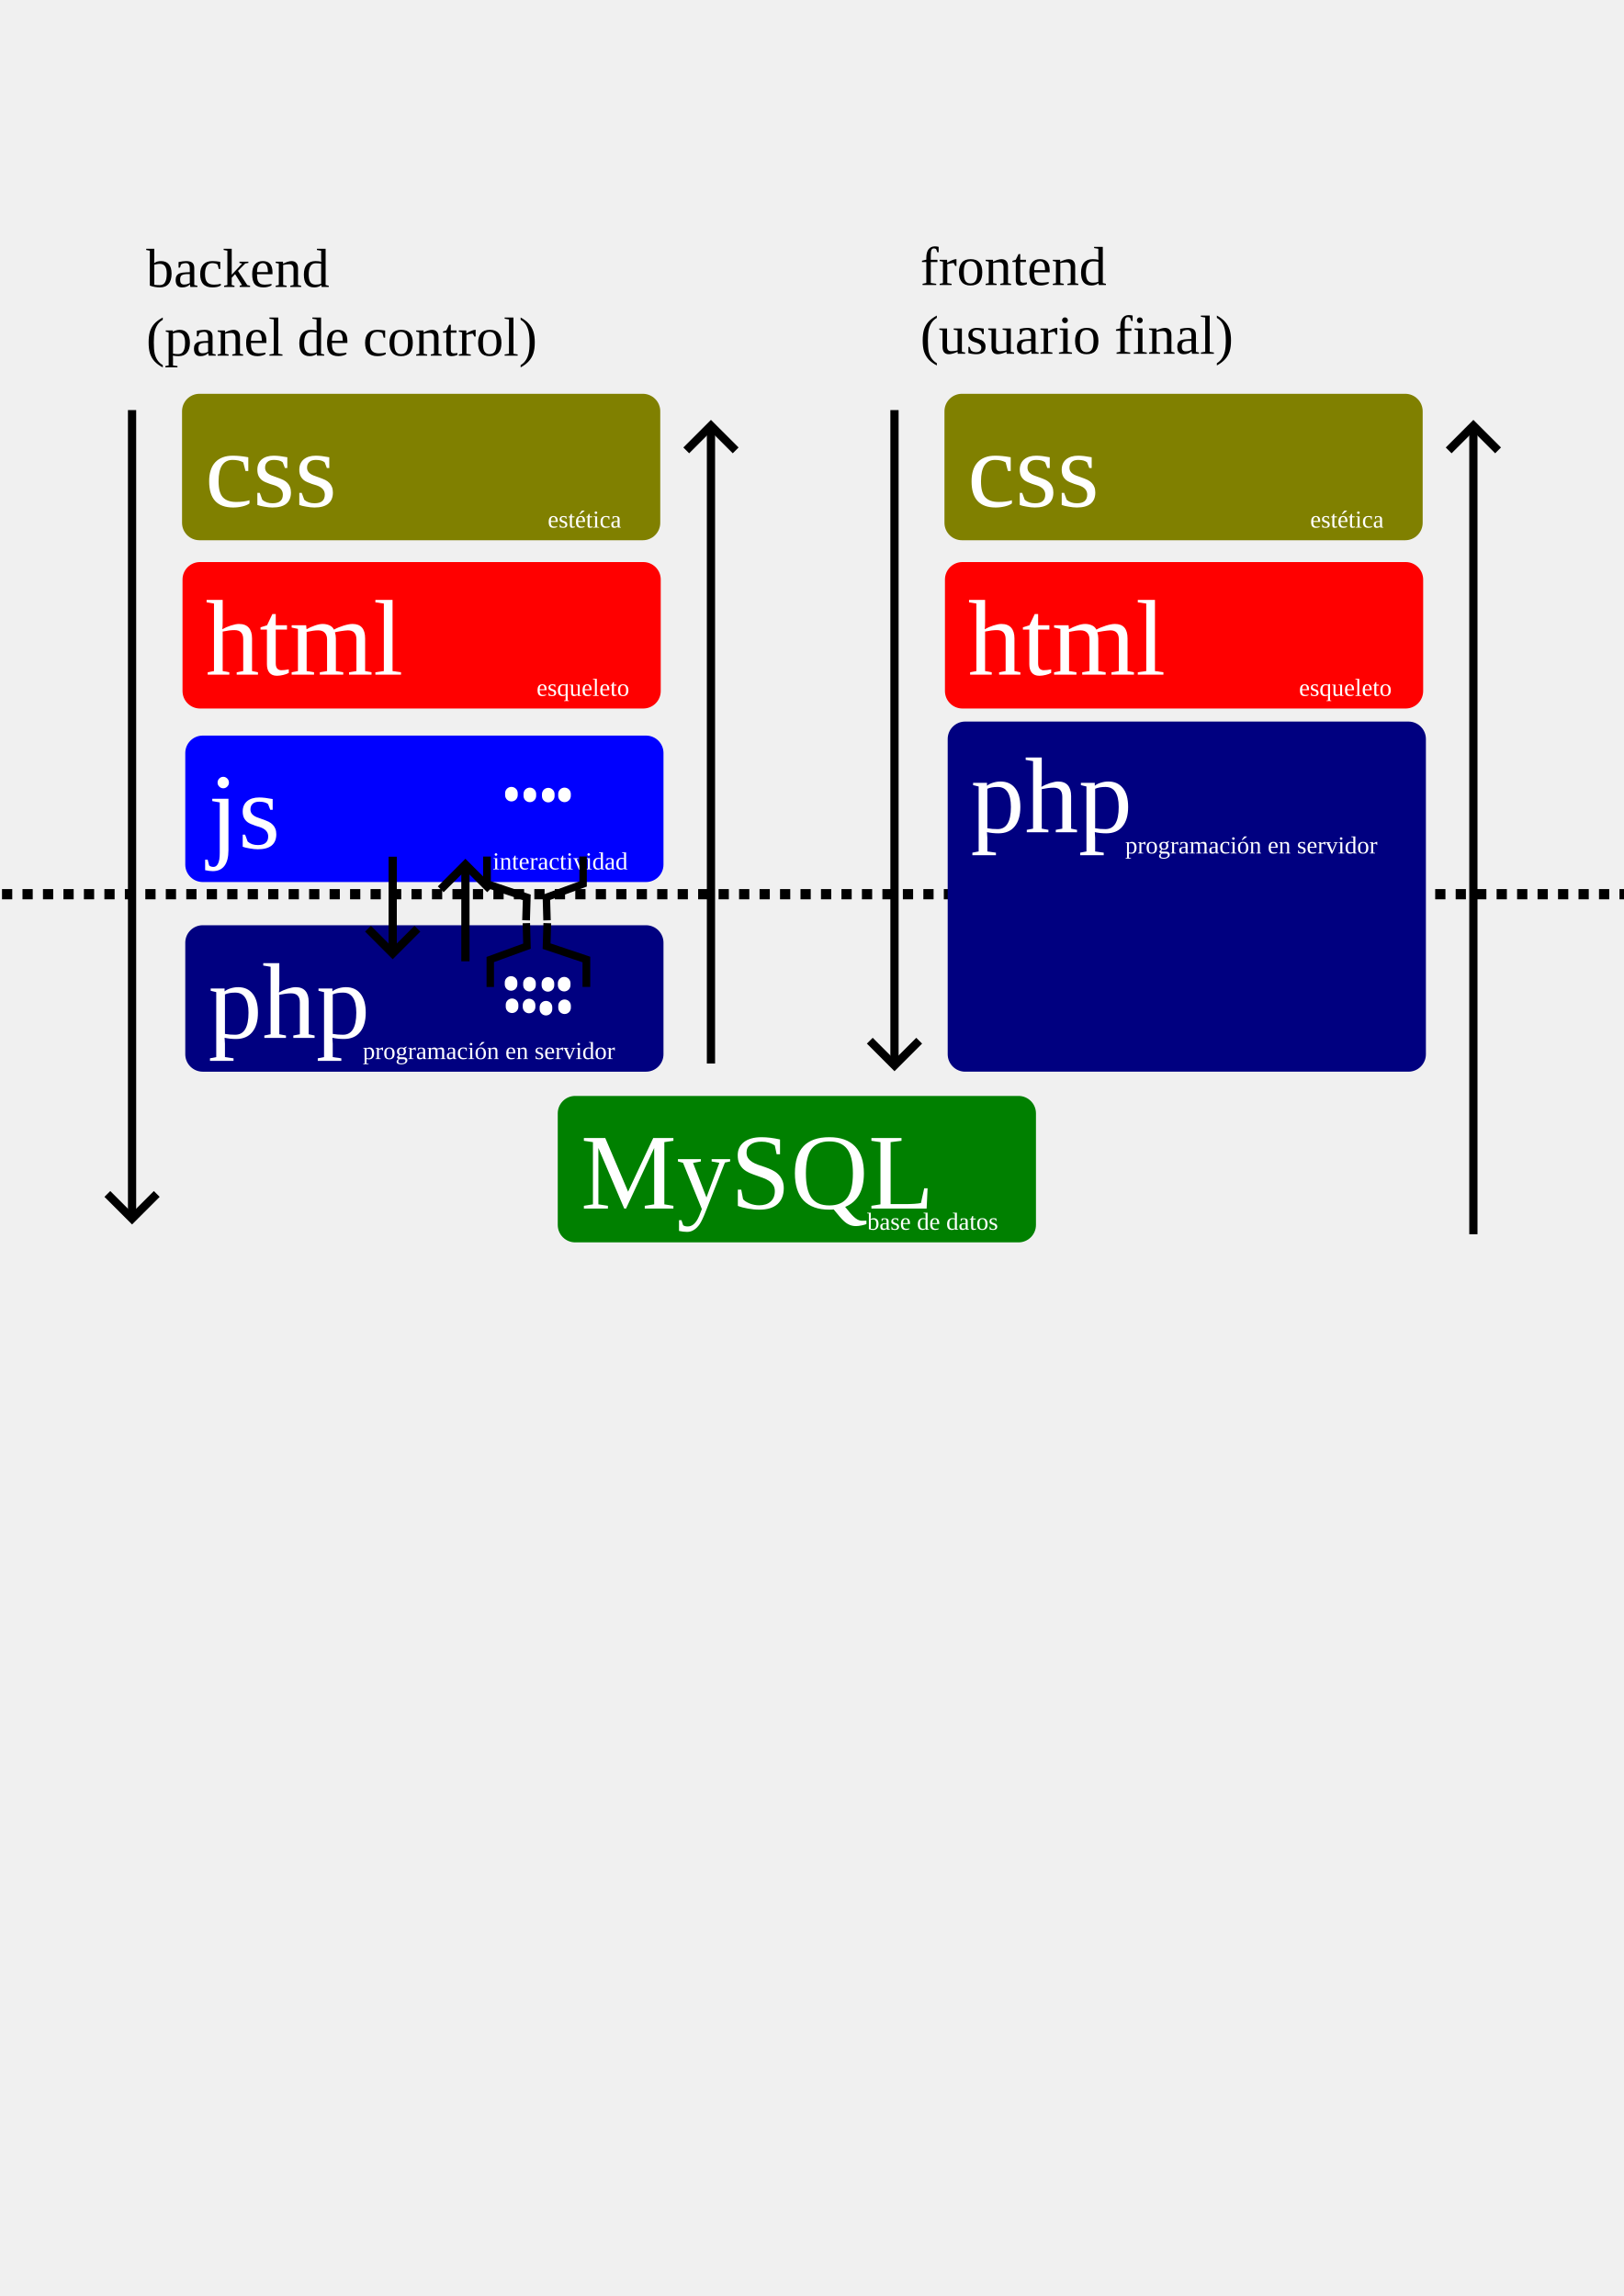
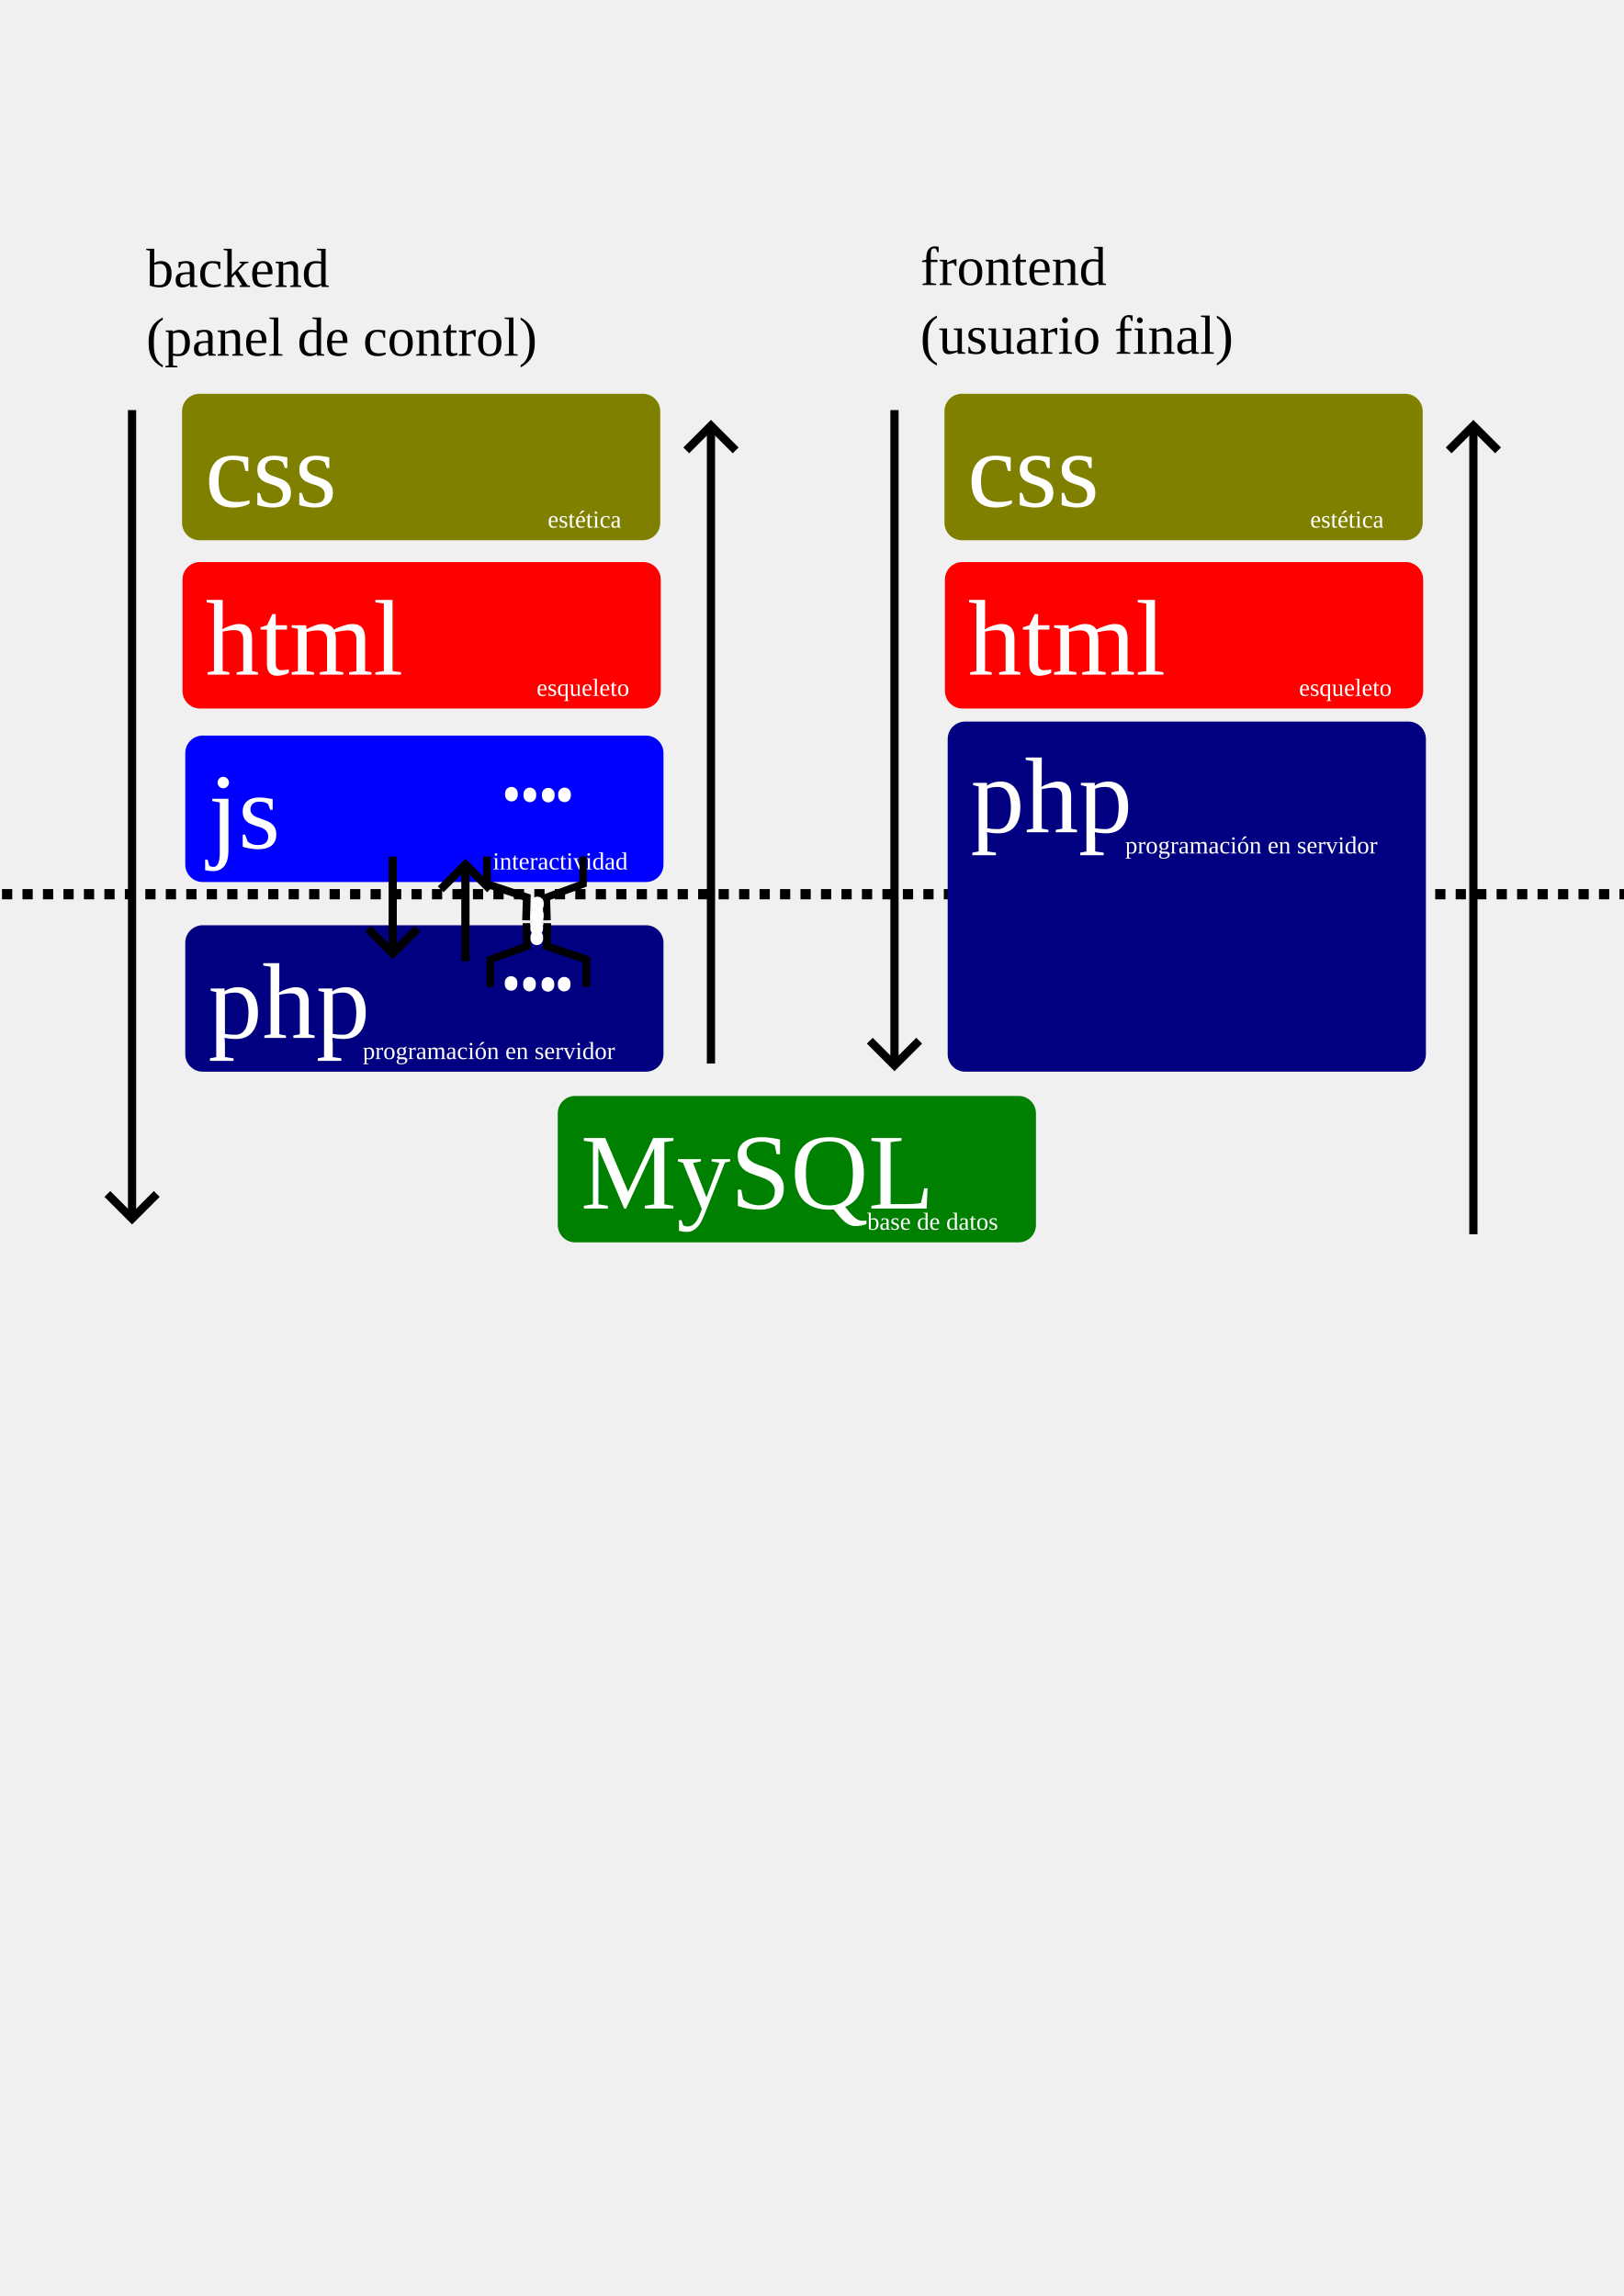
<svg xmlns="http://www.w3.org/2000/svg" width="210mm" height="297mm" viewBox="0 0 210 297" version="1.1" id="svg5">
  <defs id="defs2">
    <marker style="overflow:visible" id="Arrow1" refX="0" refY="0" orient="auto-start-reverse" markerWidth="4.061" markerHeight="6.707" viewBox="0 0 4.061 6.707" preserveAspectRatio="xMidYMid">
      <path style="fill:none;stroke:context-stroke;stroke-width:1;stroke-linecap:butt" d="M 3,-3 0,0 3,3" id="path5057" transform="rotate(180,0.125,0)" />
    </marker>
    <marker style="overflow:visible" id="Arrow1-6" refX="0" refY="0" orient="auto-start-reverse" markerWidth="4.061" markerHeight="6.707" viewBox="0 0 4.061 6.707" preserveAspectRatio="xMidYMid">
      <path style="fill:none;stroke:context-stroke;stroke-width:1;stroke-linecap:butt" d="M 3,-3 0,0 3,3" id="path5057-8" transform="rotate(180,0.125,0)" />
    </marker>
    <marker style="overflow:visible" id="Arrow1-6-3" refX="0" refY="0" orient="auto-start-reverse" markerWidth="4.061" markerHeight="6.707" viewBox="0 0 4.061 6.707" preserveAspectRatio="xMidYMid">
      <path style="fill:none;stroke:context-stroke;stroke-width:1;stroke-linecap:butt" d="M 3,-3 0,0 3,3" id="path5057-8-2" transform="rotate(180,0.125,0)" />
    </marker>
  </defs>
  <g id="layer1">
    <rect style="fill:#ff0000;stroke-width:0.265" id="rect171" width="61.849" height="18.944" x="23.607" y="72.705" ry="2.258" />
    <text xml:space="preserve" style="font-size:13.941px;fill:#ffffff;stroke-width:1.162" x="26.581" y="87.276" id="text279">
      <tspan id="tspan277" style="fill:#ffffff;stroke-width:1.162" x="26.581" y="87.276">html</tspan>
    </text>
    <text xml:space="preserve" style="font-size:3.175px;fill:#ffffff;stroke-width:0.265" x="69.398" y="90.018" id="text493">
      <tspan id="tspan491" style="fill:#ffffff;stroke-width:0.265" x="69.398" y="90.018">esqueleto</tspan>
    </text>
    <rect style="fill:#808000;stroke-width:0.265" id="rect171-8" width="61.849" height="18.944" x="23.544" y="50.939" ry="2.258" />
    <text xml:space="preserve" style="font-size:13.941px;fill:#ffffff;stroke-width:1.162" x="26.518" y="65.51" id="text279-5">
      <tspan id="tspan277-3" style="fill:#ffffff;stroke-width:1.162" x="26.518" y="65.51">css</tspan>
    </text>
    <text xml:space="preserve" style="font-size:3.175px;fill:#ffffff;stroke-width:0.265" x="70.841" y="68.252" id="text493-0">
      <tspan id="tspan491-8" style="fill:#ffffff;stroke-width:0.265" x="70.841" y="68.252">estética</tspan>
    </text>
    <rect style="fill:#0000ff;stroke-width:0.265" id="rect587" width="61.849" height="18.944" x="23.962" y="95.151" ry="2.258" />
    <text xml:space="preserve" style="font-size:13.941px;fill:#ffffff;stroke-width:1.162" x="26.936" y="109.722" id="text591">
      <tspan id="tspan589" style="fill:#ffffff;stroke-width:1.162" x="26.936" y="109.722">js</tspan>
    </text>
    <text xml:space="preserve" style="font-size:3.175px;fill:#ffffff;stroke-width:0.265" x="63.731" y="112.464" id="text595">
      <tspan id="tspan593" style="fill:#ffffff;stroke-width:0.265" x="63.731" y="112.464">interactividad</tspan>
    </text>
    <path style="fill:#ffffff;stroke:#000000;stroke-width:1.324;stroke-dasharray:1.324, 1.324;stroke-dashoffset:0;stroke-opacity:1" d="M -26.22,115.669 H 232.969" id="path753" />
    <text xml:space="preserve" style="font-size:3.175px;fill:#ffffff;stroke:#000000;stroke-width:1.065;stroke-dasharray:1.065, 1.065;stroke-dashoffset:0;stroke-opacity:1" x="-26.345" y="112.407" id="text1486">
      <tspan id="tspan1484" style="fill:#000000;stroke:none;stroke-width:1.065" x="-26.345" y="112.407">cliente</tspan>
    </text>
    <text xml:space="preserve" style="font-size:3.175px;fill:#ffffff;stroke:#000000;stroke-width:1.065;stroke-dasharray:1.065, 1.065;stroke-dashoffset:0;stroke-opacity:1" x="-26.471" y="122.193" id="text1550">
      <tspan id="tspan1548" style="fill:#000000;stroke:none;stroke-width:1.065" x="-26.471" y="122.193">servidor</tspan>
    </text>
    <rect style="fill:#000080;stroke-width:0.265" id="rect1552" width="61.849" height="18.944" x="23.962" y="119.684" ry="2.258" />
    <text xml:space="preserve" style="font-size:13.941px;fill:#ffffff;stroke-width:1.162" x="26.936" y="134.254" id="text1556">
      <tspan id="tspan1554" style="fill:#ffffff;stroke-width:1.162" x="26.936" y="134.254">php</tspan>
    </text>
    <text xml:space="preserve" style="font-size:3.175px;fill:#ffffff;stroke-width:0.265" x="46.92" y="136.996" id="text1560">
      <tspan id="tspan1558" style="fill:#ffffff;stroke-width:0.265" x="46.92" y="136.996">programación en servidor</tspan>
    </text>
    <rect style="fill:#008000;stroke-width:0.265" id="rect1562" width="61.849" height="18.944" x="72.136" y="141.764" ry="2.258" />
    <text xml:space="preserve" style="font-size:13.941px;fill:#ffffff;stroke-width:1.162" x="75.11" y="156.334" id="text1566">
      <tspan id="tspan1564" style="fill:#ffffff;stroke-width:1.162" x="75.11" y="156.334">MySQL</tspan>
    </text>
    <text xml:space="preserve" style="font-size:3.175px;fill:#ffffff;stroke-width:0.265" x="112.156" y="159.076" id="text1570">
      <tspan id="tspan1568" style="fill:#ffffff;stroke-width:0.265" x="112.156" y="159.076">base de datos</tspan>
    </text>
    <path style="fill:#008000;stroke:#000000;stroke-width:1.065;stroke-dasharray:none;stroke-dashoffset:0;stroke-opacity:1;marker-end:url(#Arrow1)" d="M 17.08,53.048 V 157.371" id="path3180" />
    <path style="fill:#008000;stroke:#000000;stroke-width:1.065;stroke-dasharray:none;stroke-dashoffset:0;stroke-opacity:1;marker-end:url(#Arrow1-6)" d="m 91.951,137.575 0,-82.243" id="path3180-7" />
    <path style="fill:#008000;stroke:#000000;stroke-width:1.065;stroke-dasharray:none;stroke-dashoffset:0;stroke-opacity:1;marker-end:url(#Arrow1-6)" d="M 60.193,124.348 V 112.106" id="path3467" />
    <path style="fill:#008000;stroke:#000000;stroke-width:1.065;stroke-dasharray:none;stroke-dashoffset:0;stroke-opacity:1;marker-end:url(#Arrow1-6-3)" d="m 50.79,110.821 v 12.242" id="path3467-0" />
    <rect style="fill:#ff0000;stroke-width:0.265" id="rect204" width="61.849" height="18.944" x="122.214" y="72.705" ry="2.258" />
    <text xml:space="preserve" style="font-size:13.941px;fill:#ffffff;stroke-width:1.162" x="125.188" y="87.276" id="text208">
      <tspan id="tspan206" style="fill:#ffffff;stroke-width:1.162" x="125.188" y="87.276">html</tspan>
    </text>
    <text xml:space="preserve" style="font-size:3.175px;fill:#ffffff;stroke-width:0.265" x="168.005" y="90.018" id="text212">
      <tspan id="tspan210" style="fill:#ffffff;stroke-width:0.265" x="168.005" y="90.018">esqueleto</tspan>
    </text>
    <rect style="fill:#808000;stroke-width:0.265" id="rect214" width="61.849" height="18.944" x="122.151" y="50.939" ry="2.258" />
    <text xml:space="preserve" style="font-size:13.941px;fill:#ffffff;stroke-width:1.162" x="125.125" y="65.51" id="text218">
      <tspan id="tspan216" style="fill:#ffffff;stroke-width:1.162" x="125.125" y="65.51">css</tspan>
    </text>
    <text xml:space="preserve" style="font-size:3.175px;fill:#ffffff;stroke-width:0.265" x="169.448" y="68.252" id="text222">
      <tspan id="tspan220" style="fill:#ffffff;stroke-width:0.265" x="169.448" y="68.252">estética</tspan>
    </text>
    <rect style="fill:#000080;stroke-width:0.265" id="rect234" width="61.849" height="45.289" x="122.569" y="93.338" ry="2.258" />
    <text xml:space="preserve" style="font-size:13.941px;fill:#ffffff;stroke-width:1.162" x="125.543" y="107.658" id="text238">
      <tspan id="tspan236" style="fill:#ffffff;stroke-width:1.162" x="125.543" y="107.658">php</tspan>
    </text>
    <text xml:space="preserve" style="font-size:3.175px;fill:#ffffff;stroke-width:0.265" x="145.527" y="110.4" id="text242">
      <tspan id="tspan240" style="fill:#ffffff;stroke-width:0.265" x="145.527" y="110.4">programación en servidor</tspan>
    </text>
    <path style="fill:#008000;stroke:#000000;stroke-width:1.065;stroke-dasharray:none;stroke-dashoffset:0;stroke-opacity:1;marker-end:url(#Arrow1)" d="m 115.687,53.048 0,84.501" id="path254" />
    <path style="fill:#008000;stroke:#000000;stroke-width:1.065;stroke-dasharray:none;stroke-dashoffset:0;stroke-opacity:1;marker-end:url(#Arrow1-6)" d="M 190.558,159.655 V 55.332" id="path256" />
    <text xml:space="preserve" style="font-size:7.113px;fill:#000000;stroke-width:12.692" x="18.912" y="37.117" id="text565">
      <tspan id="tspan563" style="stroke-width:12.692" x="18.912" y="37.117">backend</tspan>
      <tspan style="stroke-width:12.692" x="18.912" y="46.008" id="tspan567">(panel de control)</tspan>
    </text>
    <text xml:space="preserve" style="font-size:7.113px;fill:#000000;stroke-width:12.692" x="119.024" y="36.866" id="text573">
      <tspan id="tspan569" style="stroke-width:12.692" x="119.024" y="36.866">frontend</tspan>
      <tspan style="stroke-width:12.692" x="119.024" y="45.757" id="tspan571">(usuario final)</tspan>
    </text>
    <rect style="fill:#ffffff;stroke-width:5.665" id="rect816" width="1.631" height="1.882" x="65.283" y="126.272" ry="0.815" />
    <rect style="fill:#ffffff;stroke-width:5.665" id="rect818" width="1.631" height="1.882" x="67.667" y="126.366" ry="0.815" />
    <rect style="fill:#ffffff;stroke-width:5.665" id="rect820" width="1.631" height="1.882" x="70.051" y="126.397" ry="0.815" />
    <rect style="fill:#ffffff;stroke-width:5.665" id="rect822" width="1.631" height="1.882" x="72.152" y="126.366" ry="0.815" />
    <rect style="fill:#ffffff;stroke-width:5.665" id="rect824" width="1.631" height="1.882" x="65.328" y="101.788" ry="0.815" />
    <rect style="fill:#ffffff;stroke-width:5.665" id="rect826" width="1.631" height="1.882" x="67.711" y="101.882" ry="0.815" />
    <rect style="fill:#ffffff;stroke-width:5.665" id="rect828" width="1.631" height="1.882" x="70.095" y="101.913" ry="0.815" />
    <rect style="fill:#ffffff;stroke-width:5.665" id="rect830" width="1.631" height="1.882" x="72.196" y="101.882" ry="0.815" />
    <path style="fill:none;stroke:#000000;stroke-width:1;stroke-dasharray:none;stroke-opacity:1" d="m 62.984,110.798 v 3.548 l 5.145,1.73 -0.089,2.972" id="path886" />
    <path style="fill:none;stroke:#000000;stroke-width:0.961;stroke-dasharray:none;stroke-opacity:1" d="m 75.415,110.796 v 3.55 l -4.749,1.731 0.082,2.974" id="path1601" />
    <path style="fill:none;stroke:#000000;stroke-width:1;stroke-dasharray:none;stroke-opacity:1" d="m 75.839,127.666 v -3.548 l -5.145,-1.73 0.089,-2.972" id="path1613" />
    <path style="fill:none;stroke:#000000;stroke-width:0.961;stroke-dasharray:none;stroke-opacity:1" d="m 63.408,127.669 v -3.55 l 4.749,-1.731 -0.082,-2.974" id="path1615" />
-     <rect style="fill:#ffffff;stroke-width:5.665" id="rect1617" width="1.631" height="1.882" x="72.203" y="129.288" ry="0.815" />
-     <rect style="fill:#ffffff;stroke-width:5.665" id="rect1619" width="1.631" height="1.882" x="69.796" y="129.471" ry="0.815" />
-     <rect style="fill:#ffffff;stroke-width:5.665" id="rect1621" width="1.631" height="1.882" x="67.611" y="129.192" ry="0.815" />
-     <rect style="fill:#ffffff;stroke-width:5.665" id="rect1623" width="1.631" height="1.882" x="65.41" y="129.16" ry="0.815" />
+     <rect style="fill:#ffffff;stroke-width:5.665" id="rect1617" width="1.631" height="1.882" x="68.61" y="120.373" ry="0.815" />
+     <rect style="fill:#ffffff;stroke-width:5.665" id="rect1619" width="1.631" height="1.882" x="68.598" y="119.092" ry="0.815" />
+     <rect style="fill:#ffffff;stroke-width:5.665" id="rect1621" width="1.631" height="1.882" x="68.676" y="117.482" ry="0.815" />
+     <rect style="fill:#ffffff;stroke-width:5.665" id="rect1623" width="1.631" height="1.882" x="68.692" y="115.987" ry="0.815" />
  </g>
</svg>
